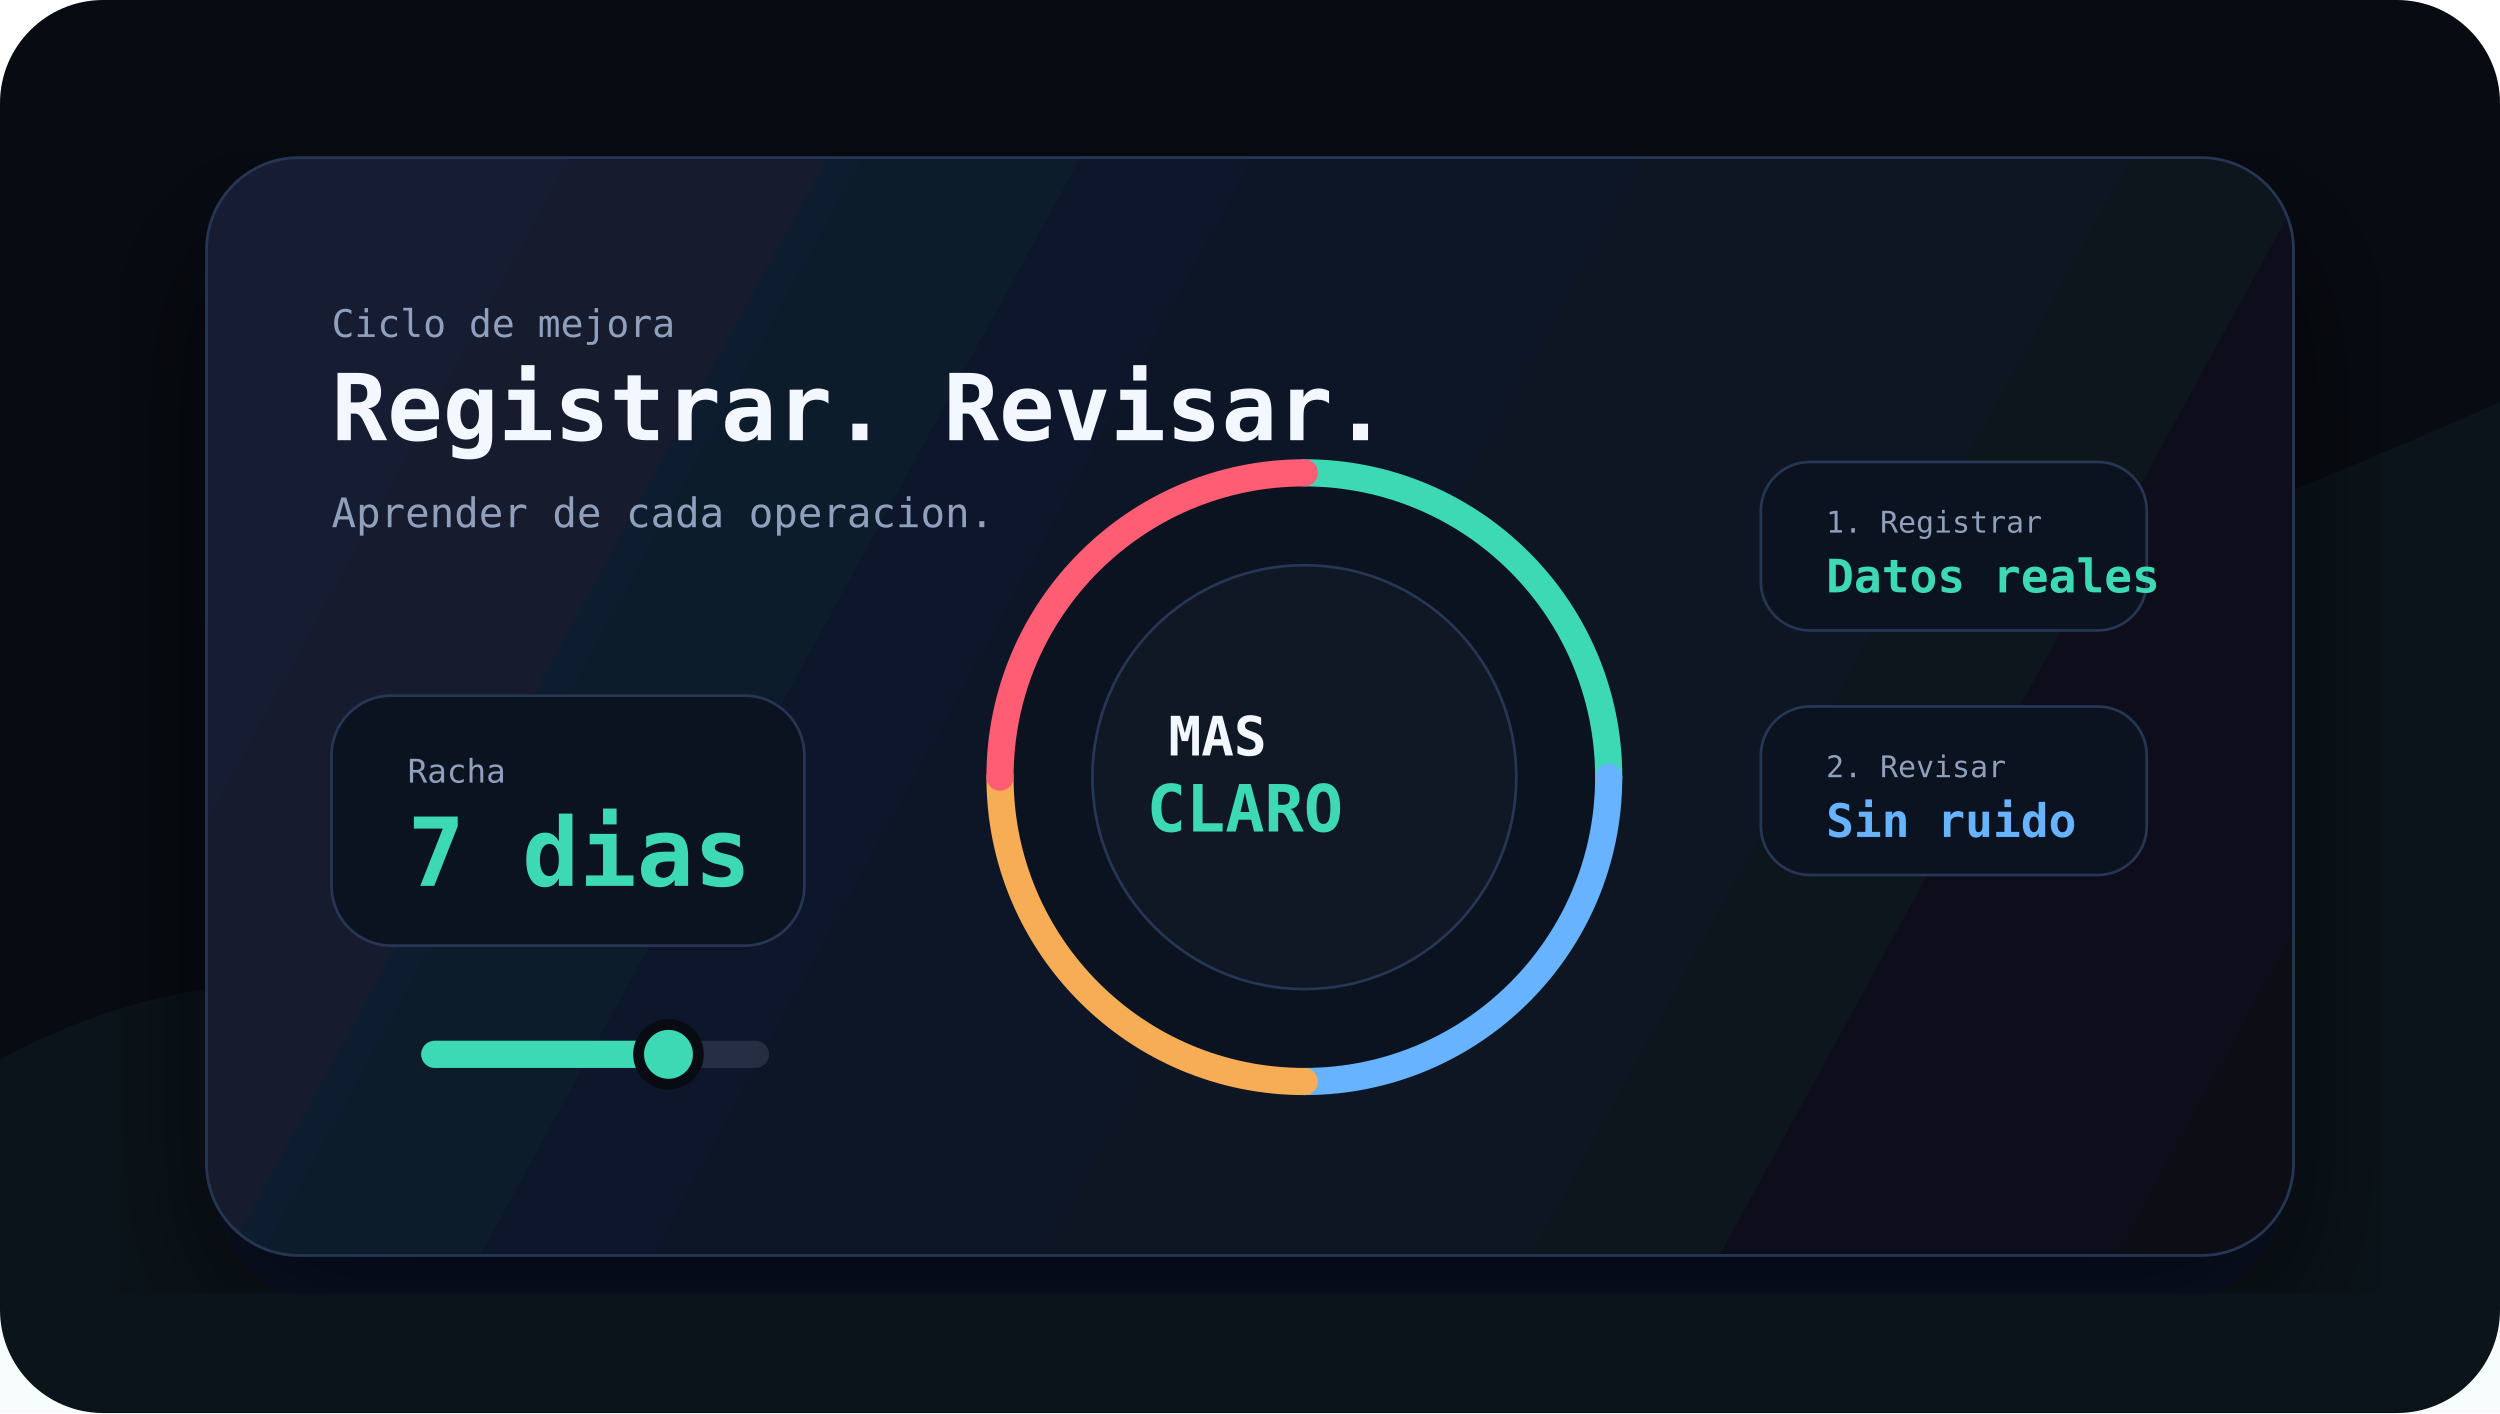
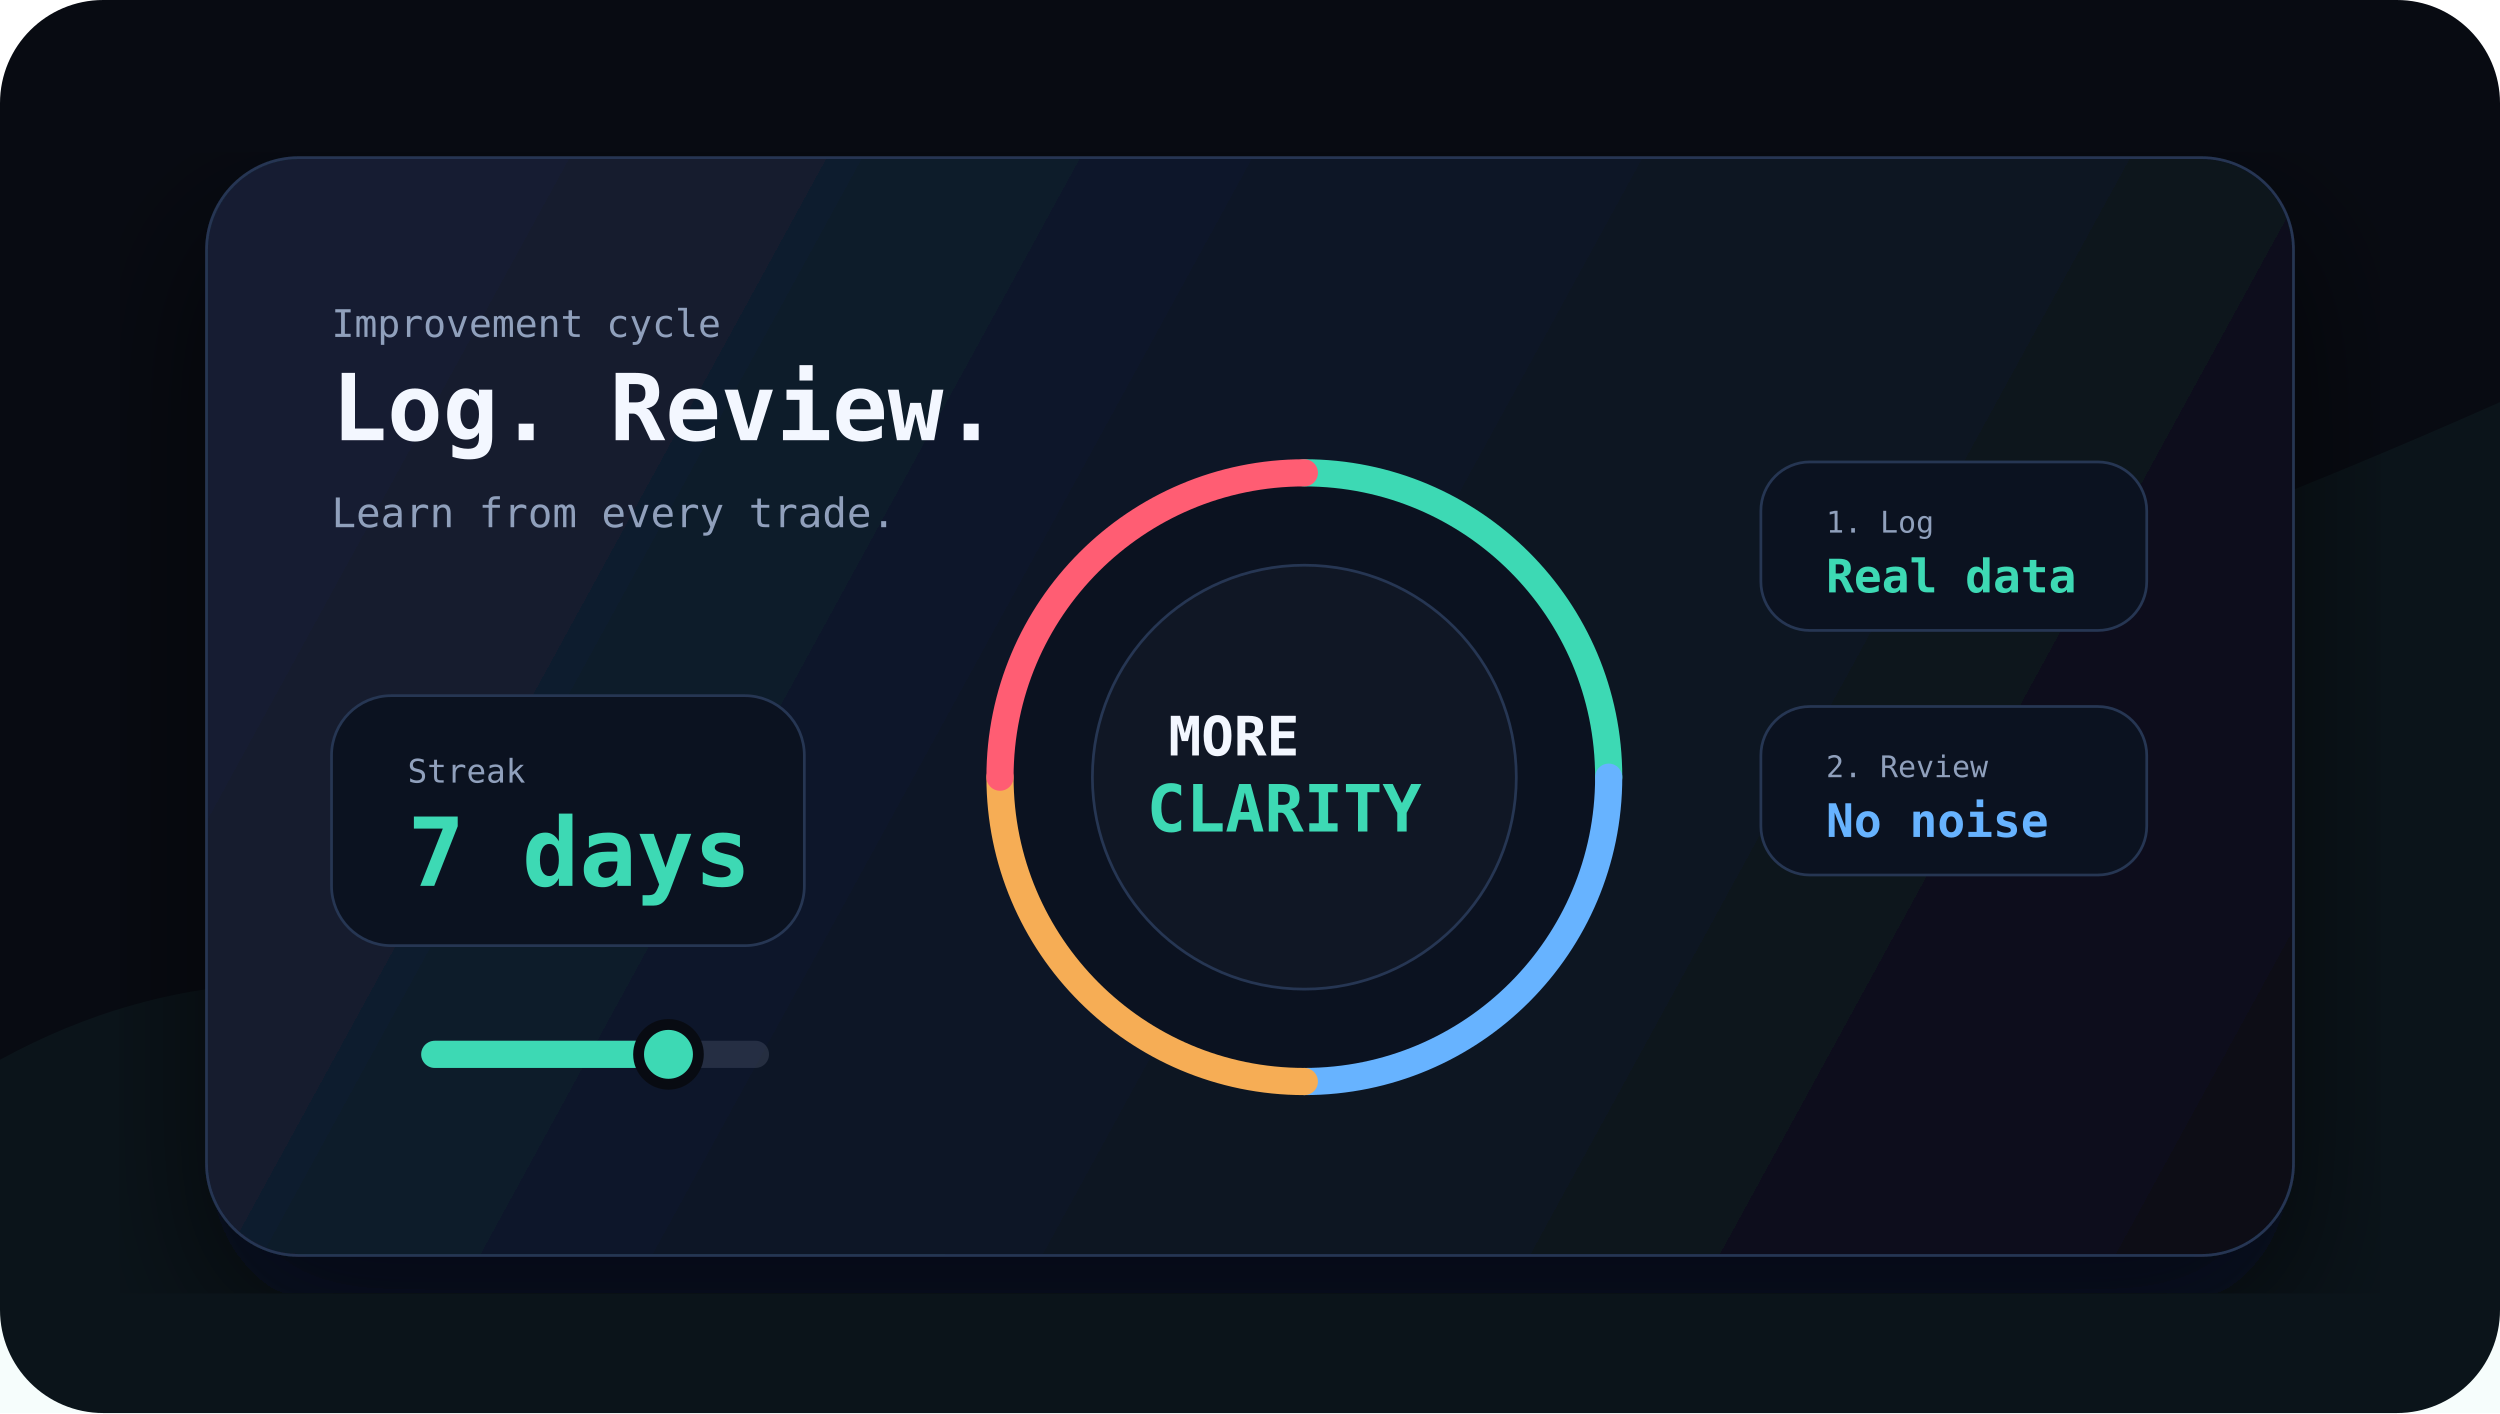
<svg xmlns="http://www.w3.org/2000/svg" viewBox="0 0 920 520" role="img" aria-labelledby="title desc">
  <defs>
    <linearGradient id="bg2" x1="84" x2="830" y1="58" y2="466" gradientUnits="userSpaceOnUse">
      <stop stop-color="#141F33" />
      <stop offset="1" stop-color="#090E18" />
    </linearGradient>
    <filter id="shadow2" x="44" y="32" width="832" height="444" filterUnits="userSpaceOnUse">
      <feDropShadow dx="0" dy="24" stdDeviation="28" flood-color="#000611" flood-opacity=".62" />
    </filter>
  </defs>
  <rect width="920" height="520" rx="38" fill="#080B12" />
  <path d="M0 390C132 318 220 414 366 334C520 250 600 290 920 148V520H0Z" fill="#3DD9B4" fill-opacity=".05" />
  <g filter="url(#shadow2)">
    <rect x="76" y="58" width="768" height="404" rx="34" fill="url(#bg2)" stroke="#263653" />
  </g>
-   <text x="122" y="124" fill="#90A0BC" font-family="monospace" font-size="14">Ciclo de mejora</text>
-   <text x="122" y="162" fill="#F3F7FF" font-family="monospace" font-size="34" font-weight="700">Registrar. Revisar.</text>
-   <text x="122" y="194" fill="#90A0BC" font-family="monospace" font-size="15">Aprender de cada operacion.</text>
+   <text x="122" y="124" fill="#90A0BC" font-family="monospace" font-size="14">Improvement cycle</text>
+   <text x="122" y="162" fill="#F3F7FF" font-family="monospace" font-size="34" font-weight="700">Log. Review.</text>
+   <text x="122" y="194" fill="#90A0BC" font-family="monospace" font-size="15">Learn from every trade.</text>
  <circle cx="480" cy="286" r="112" fill="#0B1220" stroke="#263653" />
  <circle cx="480" cy="286" r="78" fill="#101725" stroke="#263653" />
  <path d="M480 174A112 112 0 0 1 592 286" fill="none" stroke="#3DD9B4" stroke-width="10" stroke-linecap="round" />
  <path d="M592 286A112 112 0 0 1 480 398" fill="none" stroke="#67B3FF" stroke-width="10" stroke-linecap="round" />
  <path d="M480 398A112 112 0 0 1 368 286" fill="none" stroke="#F6AD55" stroke-width="10" stroke-linecap="round" />
  <path d="M368 286A112 112 0 0 1 480 174" fill="none" stroke="#FF5D73" stroke-width="10" stroke-linecap="round" />
-   <text x="430" y="278" fill="#F3F7FF" font-family="monospace" font-size="20" font-weight="700">MAS</text>
-   <text x="422" y="306" fill="#3DD9B4" font-family="monospace" font-size="24" font-weight="700">CLARO</text>
+   <text x="430" y="278" fill="#F3F7FF" font-family="monospace" font-size="20" font-weight="700">MORE</text>
+   <text x="422" y="306" fill="#3DD9B4" font-family="monospace" font-size="24" font-weight="700">CLARITY</text>
  <g font-family="monospace">
    <rect x="648" y="170" width="142" height="62" rx="18" fill="#0B1220" stroke="#263653" />
-     <text x="672" y="196" fill="#90A0BC" font-size="11">1. Registrar</text>
-     <text x="672" y="218" fill="#3DD9B4" font-size="17" font-weight="700">Datos reales</text>
+     <text x="672" y="196" fill="#90A0BC" font-size="11">1. Log</text>
+     <text x="672" y="218" fill="#3DD9B4" font-size="17" font-weight="700">Real data</text>
    <rect x="648" y="260" width="142" height="62" rx="18" fill="#0B1220" stroke="#263653" />
-     <text x="672" y="286" fill="#90A0BC" font-size="11">2. Revisar</text>
-     <text x="672" y="308" fill="#67B3FF" font-size="17" font-weight="700">Sin ruido</text>
+     <text x="672" y="286" fill="#90A0BC" font-size="11">2. Review</text>
+     <text x="672" y="308" fill="#67B3FF" font-size="17" font-weight="700">No noise</text>
    <rect x="122" y="256" width="174" height="92" rx="22" fill="#0B1220" stroke="#263653" />
-     <text x="150" y="288" fill="#90A0BC" font-size="12">Racha</text>
-     <text x="150" y="326" fill="#3DD9B4" font-size="35" font-weight="700">7 dias</text>
+     <text x="150" y="288" fill="#90A0BC" font-size="12">Streak</text>
+     <text x="150" y="326" fill="#3DD9B4" font-size="35" font-weight="700">7 days</text>
  </g>
  <g stroke-linecap="round">
    <path d="M160 388H278" stroke="#90A0BC" stroke-opacity=".18" stroke-width="10" />
    <path d="M160 388H236" stroke="#3DD9B4" stroke-width="10" />
    <circle cx="246" cy="388" r="11" fill="#3DD9B4" stroke="#080B12" stroke-width="4" />
  </g>
</svg>
